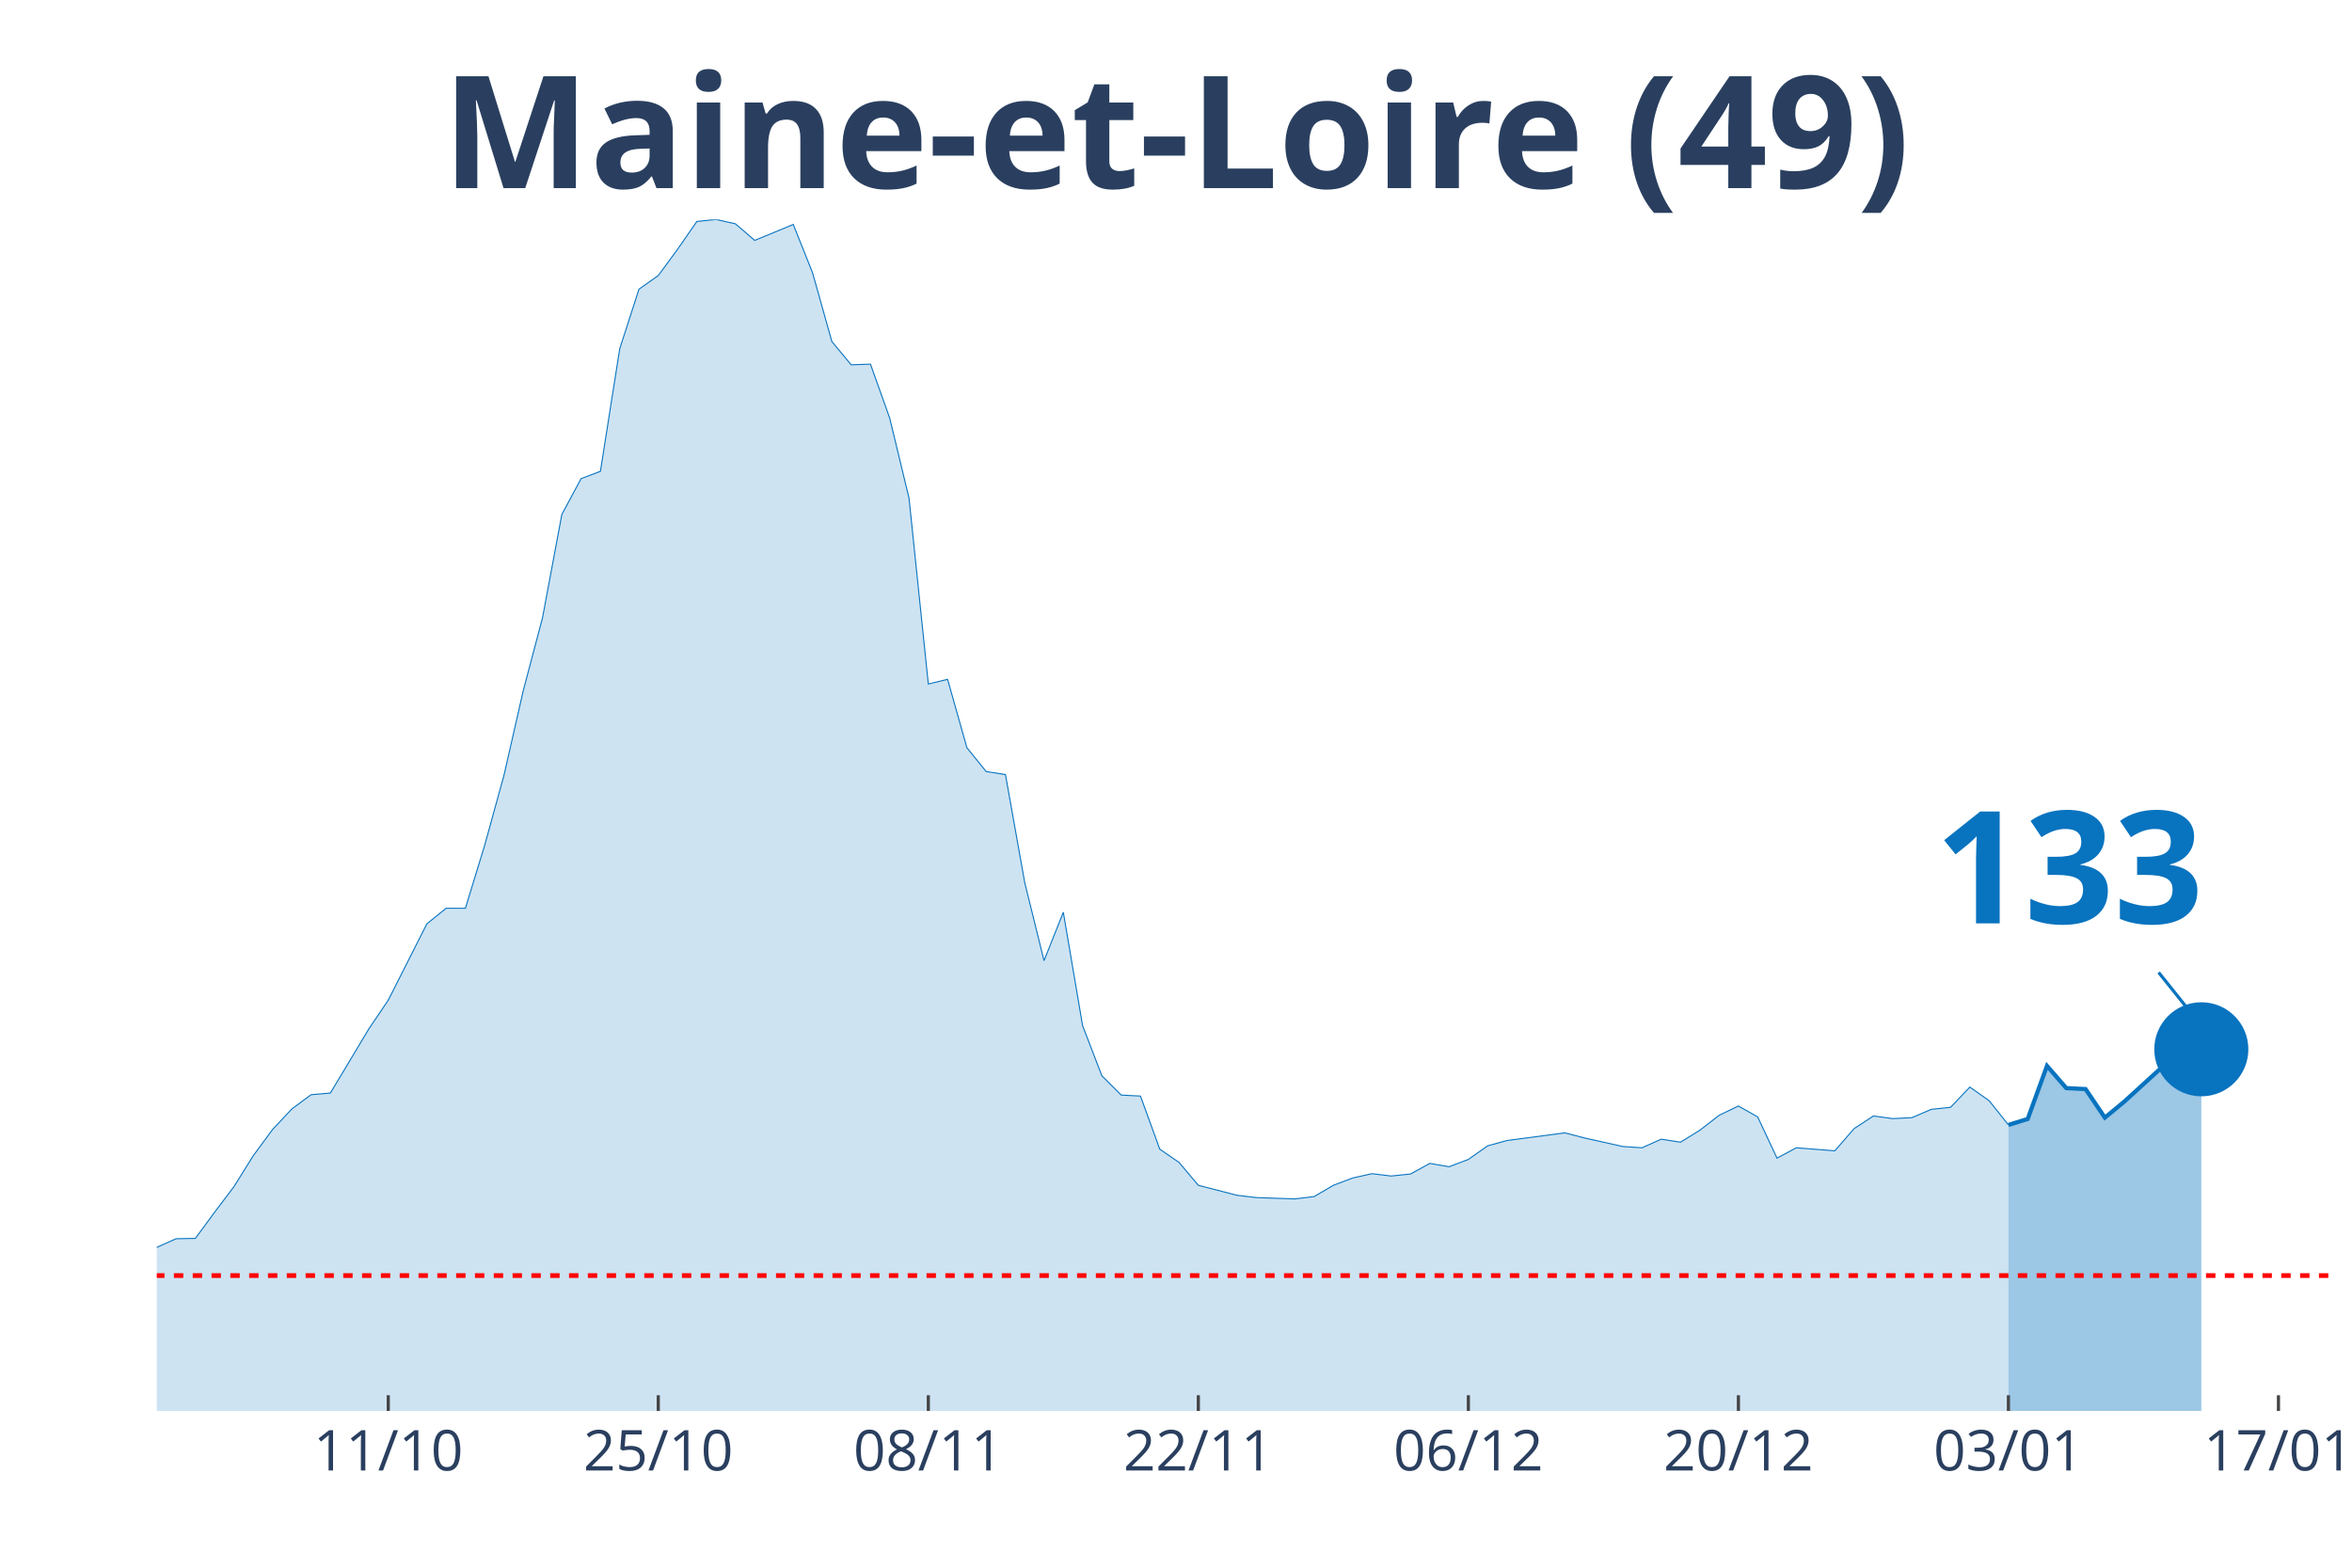
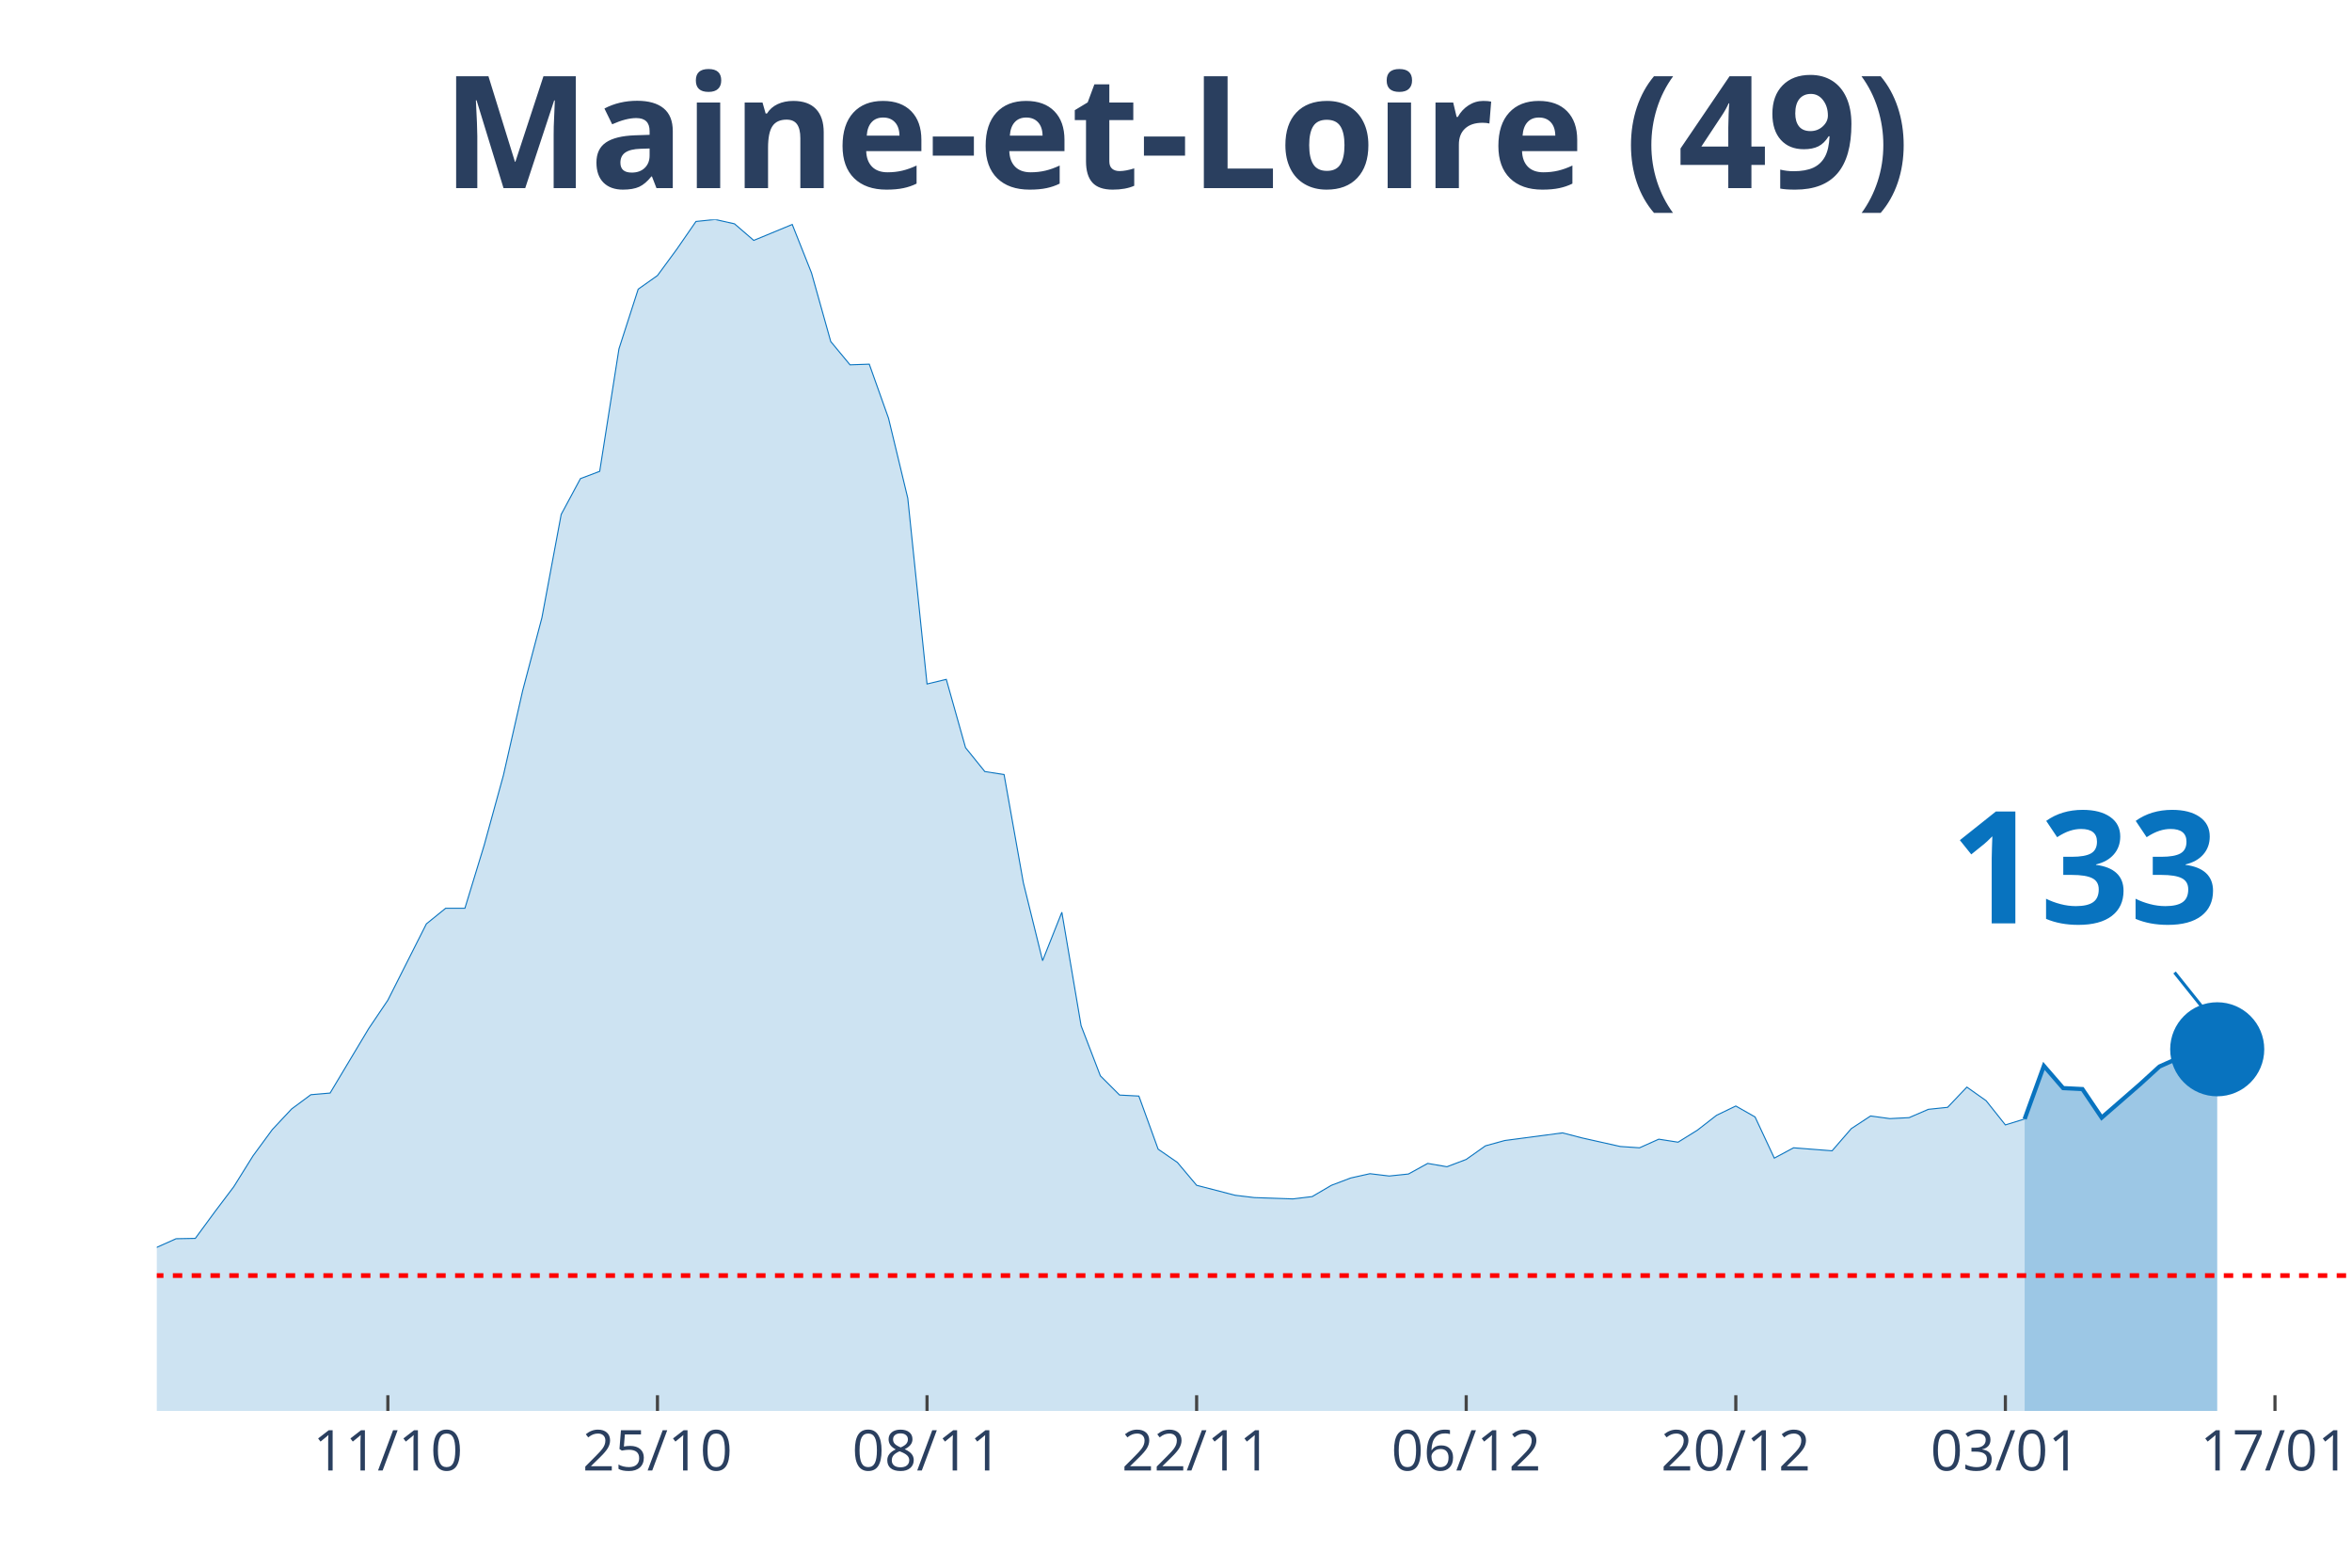
<svg xmlns="http://www.w3.org/2000/svg" class="main-svg" width="1125" height="750" style="" viewBox="0 0 750 500">
  <rect x="0" y="0" width="750" height="500" style="fill: rgb(0, 0, 0); fill-opacity: 0;" />
-   <defs id="defs-b69d40">
+   <defs id="defs-88525b">
    <g class="clips">
-       <clipPath id="clipb69d40xyplot" class="plotclip">
-         <rect width="695" height="380" />
+       <clipPath id="clip88525bxyplot" class="plotclip">
+         <rect width="700" height="380" />
      </clipPath>
-       <clipPath class="axesclip" id="clipb69d40x">
-         <rect x="50" y="0" width="695" height="500" />
+       <clipPath class="axesclip" id="clip88525bx">
+         <rect x="50" y="0" width="700" height="500" />
      </clipPath>
-       <clipPath class="axesclip" id="clipb69d40y">
+       <clipPath class="axesclip" id="clip88525by">
        <rect x="0" y="70" width="750" height="380" />
      </clipPath>
-       <clipPath class="axesclip" id="clipb69d40xy">
-         <rect x="50" y="70" width="695" height="380" />
+       <clipPath class="axesclip" id="clip88525bxy">
+         <rect x="50" y="70" width="700" height="380" />
      </clipPath>
    </g>
    <g class="gradients" />
  </defs>
  <g class="bglayer">
-     <rect class="bg" x="50" y="70" width="695" height="380" style="fill: rgb(0, 0, 0); fill-opacity: 0; stroke-width: 0;" />
+     <rect class="bg" x="50" y="70" width="700" height="380" style="fill: rgb(0, 0, 0); fill-opacity: 0; stroke-width: 0;" />
  </g>
  <g class="layer-below">
    <g class="imagelayer" />
    <g class="shapelayer" />
  </g>
  <g class="cartesianlayer">
    <g class="subplot xy">
      <g class="layer-subplot">
        <g class="shapelayer" />
        <g class="imagelayer" />
      </g>
      <g class="gridlayer">
        <g class="x">
-           <path class="xgrid crisp" transform="translate(123.81,0)" d="M0,70v380" style="stroke: rgb(255, 255, 255); stroke-opacity: 1; stroke-width: 1px;" />
-           <path class="xgrid crisp" transform="translate(209.91,0)" d="M0,70v380" style="stroke: rgb(255, 255, 255); stroke-opacity: 1; stroke-width: 1px;" />
-           <path class="xgrid crisp" transform="translate(296.02,0)" d="M0,70v380" style="stroke: rgb(255, 255, 255); stroke-opacity: 1; stroke-width: 1px;" />
-           <path class="xgrid crisp" transform="translate(382.12,0)" d="M0,70v380" style="stroke: rgb(255, 255, 255); stroke-opacity: 1; stroke-width: 1px;" />
-           <path class="xgrid crisp" transform="translate(468.23,0)" d="M0,70v380" style="stroke: rgb(255, 255, 255); stroke-opacity: 1; stroke-width: 1px;" />
-           <path class="xgrid crisp" transform="translate(554.34,0)" d="M0,70v380" style="stroke: rgb(255, 255, 255); stroke-opacity: 1; stroke-width: 1px;" />
-           <path class="xgrid crisp" transform="translate(640.44,0)" d="M0,70v380" style="stroke: rgb(255, 255, 255); stroke-opacity: 1; stroke-width: 1px;" />
-           <path class="xgrid crisp" transform="translate(726.55,0)" d="M0,70v380" style="stroke: rgb(255, 255, 255); stroke-opacity: 1; stroke-width: 1px;" />
+           <path class="xgrid crisp" transform="translate(123.68,0)" d="M0,70v380" style="stroke: rgb(255, 255, 255); stroke-opacity: 1; stroke-width: 1px;" />
+           <path class="xgrid crisp" transform="translate(209.65,0)" d="M0,70v380" style="stroke: rgb(255, 255, 255); stroke-opacity: 1; stroke-width: 1px;" />
+           <path class="xgrid crisp" transform="translate(295.61,0)" d="M0,70v380" style="stroke: rgb(255, 255, 255); stroke-opacity: 1; stroke-width: 1px;" />
+           <path class="xgrid crisp" transform="translate(381.58,0)" d="M0,70v380" style="stroke: rgb(255, 255, 255); stroke-opacity: 1; stroke-width: 1px;" />
+           <path class="xgrid crisp" transform="translate(467.54,0)" d="M0,70v380" style="stroke: rgb(255, 255, 255); stroke-opacity: 1; stroke-width: 1px;" />
+           <path class="xgrid crisp" transform="translate(553.51,0)" d="M0,70v380" style="stroke: rgb(255, 255, 255); stroke-opacity: 1; stroke-width: 1px;" />
+           <path class="xgrid crisp" transform="translate(639.47,0)" d="M0,70v380" style="stroke: rgb(255, 255, 255); stroke-opacity: 1; stroke-width: 1px;" />
+           <path class="xgrid crisp" transform="translate(725.44,0)" d="M0,70v380" style="stroke: rgb(255, 255, 255); stroke-opacity: 1; stroke-width: 1px;" />
        </g>
        <g class="y" />
      </g>
      <g class="zerolinelayer" />
      <path class="xlines-below" />
      <path class="ylines-below" />
      <g class="overlines-below" />
      <g class="xaxislayer-below" />
      <g class="yaxislayer-below" />
      <g class="overaxes-below" />
-       <g class="plot" transform="translate(50, 70)" clip-path="url('#clipb69d40xyplot')">
+       <g class="plot" transform="translate(50, 70)" clip-path="url('#clip88525bxyplot')">
        <g class="scatterlayer mlayer">
-           <g class="trace scatter tracea64b98" style="stroke-miterlimit: 2;">
+           <g class="trace scatter trace39052e" style="stroke-miterlimit: 2;">
            <g class="fills">
              <g>
-                 <path class="js-fill" d="M590.44,380L-836.46,380L-836.46,373.12L-811.86,370.69L-805.71,370.48L-738.05,376.51L-731.9,376.4L-448.98,375.98L-442.83,375.13L-387.48,372.38L-381.33,372.28L-307.52,368.04L-301.37,366.35L-282.92,363.81L-276.77,361.06L-264.47,356.4L-258.32,355.98L-215.27,358.62L-209.12,358.31L-196.81,355.66L-190.66,351.53L-166.06,333.02L-159.91,333.12L-141.46,315.98L-135.31,315.45L-116.86,315.03L-110.71,316.3L-98.41,317.78L-92.26,314.39L-86.11,312.8L-79.96,313.33L-73.81,313.65L-67.65,310.58L-55.35,312.8L-49.2,315.66L-43.05,318.62L-36.9,318.41L-30.75,318.73L-24.6,321.9L-18.45,326.98L-12.3,330.69L0,327.83L6.15,325.08L12.3,324.97L18.45,316.61L24.6,308.47L30.75,298.62L36.9,290.26L43.05,283.7L49.2,279.15L55.35,278.62L67.65,258.1L73.81,248.99L86.11,224.66L92.26,219.68L98.41,219.68L104.56,199.58L110.71,177.25L116.86,150.26L123.01,126.98L129.16,94.07L135.31,82.65L141.46,80.32L147.61,41.27L153.76,22.22L159.91,17.88L166.06,9.52L172.21,0.63L178.36,0L184.51,1.38L190.66,6.67L202.96,1.59L209.12,17.04L215.27,38.94L221.42,46.35L227.57,46.14L233.72,63.39L239.87,88.89L246.02,148.15L252.17,146.67L258.32,168.47L264.47,176.08L270.62,177.04L276.77,211.53L282.92,236.4L289.07,220.95L295.22,257.14L301.37,273.12L307.52,279.26L313.67,279.58L319.82,296.51L325.97,300.74L332.12,308.04L344.42,311.22L350.58,311.96L362.88,312.38L369.03,311.64L375.18,308.04L381.33,305.71L387.48,304.34L393.63,305.08L399.78,304.44L405.93,301.06L412.08,302.12L418.23,299.79L424.38,295.45L430.53,293.76L448.98,291.32L455.13,292.91L467.43,295.66L473.58,296.08L479.73,293.33L485.88,294.29L492.04,290.48L498.19,285.71L504.34,282.75L510.49,286.24L516.64,299.37L522.79,296.08L535.09,297.04L541.24,289.95L547.39,285.93L553.54,286.77L559.69,286.46L565.84,283.81L571.99,283.17L578.14,276.72L584.29,281.06L590.44,288.78" style="fill: rgb(8, 115, 191); fill-opacity: 0.2; stroke-width: 0;" />
+                 <path class="js-fill" d="M595.61,380L-835.09,380L-835.09,373.12L-810.53,370.69L-804.39,370.48L-736.84,376.51L-730.7,376.4L-454.39,376.19L-448.25,375.98L-386.84,372.38L-380.7,372.28L-307.02,368.04L-300.88,366.35L-282.46,363.81L-276.32,361.06L-264.04,356.4L-257.89,355.98L-214.91,358.62L-208.77,358.31L-196.49,355.66L-190.35,351.53L-165.79,333.02L-159.65,333.12L-141.23,315.98L-135.09,315.45L-116.67,315.03L-110.53,316.3L-98.25,317.78L-92.11,314.39L-85.96,312.8L-79.82,313.33L-73.68,313.65L-67.54,310.58L-55.26,312.8L-49.12,315.66L-42.98,318.62L-36.84,318.41L-30.7,318.73L-24.56,321.9L-18.42,326.98L-12.28,330.69L0,327.83L6.14,325.08L12.28,324.97L18.42,316.61L24.56,308.47L30.7,298.62L36.84,290.26L42.98,283.7L49.12,279.15L55.26,278.62L67.54,258.1L73.68,248.99L85.96,224.66L92.11,219.68L98.25,219.68L104.39,199.58L110.53,177.25L116.67,150.26L122.81,126.98L128.95,94.07L135.09,82.65L141.23,80.32L147.37,41.27L153.51,22.22L159.65,17.88L165.79,9.52L171.93,0.63L178.07,0L184.21,1.38L190.35,6.67L202.63,1.59L208.77,17.04L214.91,38.94L221.05,46.35L227.19,46.14L233.33,63.39L239.47,88.89L245.61,148.15L251.75,146.67L257.89,168.47L264.04,176.08L270.18,177.04L276.32,211.53L282.46,236.4L288.6,220.95L294.74,257.14L300.88,273.12L307.02,279.26L313.16,279.58L319.3,296.51L325.44,300.74L331.58,308.04L343.86,311.22L350,311.96L362.28,312.38L368.42,311.64L374.56,308.04L380.7,305.71L386.84,304.34L392.98,305.08L399.12,304.44L405.26,301.06L411.4,302.12L417.54,299.79L423.68,295.45L429.82,293.76L448.25,291.32L454.39,292.91L466.67,295.66L472.81,296.08L478.95,293.33L485.09,294.29L491.23,290.48L497.37,285.71L503.51,282.75L509.65,286.24L515.79,299.37L521.93,296.08L534.21,297.04L540.35,289.95L546.49,285.93L552.63,286.77L558.77,286.46L564.91,283.81L571.05,283.17L577.19,276.72L583.33,281.06L589.47,288.78L595.61,286.88" style="fill: rgb(8, 115, 191); fill-opacity: 0.2; stroke-width: 0;" />
              </g>
            </g>
            <g class="errorbars" />
            <g class="lines">
-               <path class="js-line" d="M-836.46,373.12L-811.86,370.69L-805.71,370.48L-738.05,376.51L-731.9,376.4L-448.98,375.98L-442.83,375.13L-387.48,372.38L-381.33,372.28L-307.52,368.04L-301.37,366.35L-282.92,363.81L-276.77,361.06L-264.47,356.4L-258.32,355.98L-215.27,358.62L-209.12,358.31L-196.81,355.66L-190.66,351.53L-166.06,333.02L-159.91,333.12L-141.46,315.98L-135.31,315.45L-116.86,315.03L-110.71,316.3L-98.41,317.78L-92.26,314.39L-86.11,312.8L-79.96,313.33L-73.81,313.65L-67.65,310.58L-55.35,312.8L-49.2,315.66L-43.05,318.62L-36.9,318.41L-30.75,318.73L-24.6,321.9L-18.45,326.98L-12.3,330.69L0,327.83L6.15,325.08L12.3,324.97L18.45,316.61L24.6,308.47L30.75,298.62L36.9,290.26L43.05,283.7L49.2,279.15L55.35,278.62L67.65,258.1L73.81,248.99L86.11,224.66L92.26,219.68L98.41,219.68L104.56,199.58L110.71,177.25L116.86,150.26L123.01,126.98L129.16,94.07L135.31,82.65L141.46,80.32L147.61,41.27L153.76,22.22L159.91,17.88L166.06,9.52L172.21,0.63L178.36,0L184.51,1.38L190.66,6.67L202.96,1.59L209.12,17.04L215.27,38.94L221.42,46.35L227.57,46.14L233.72,63.39L239.87,88.89L246.02,148.15L252.17,146.67L258.32,168.47L264.47,176.08L270.62,177.04L276.77,211.53L282.92,236.4L289.07,220.95L295.22,257.14L301.37,273.12L307.52,279.26L313.67,279.58L319.82,296.51L325.97,300.74L332.12,308.04L344.42,311.22L350.58,311.96L362.88,312.38L369.03,311.64L375.18,308.04L381.33,305.71L387.48,304.34L393.63,305.08L399.78,304.44L405.93,301.06L412.08,302.12L418.23,299.79L424.38,295.45L430.53,293.76L448.98,291.32L455.13,292.91L467.43,295.66L473.58,296.08L479.73,293.33L485.88,294.29L492.04,290.48L498.19,285.71L504.34,282.75L510.49,286.24L516.64,299.37L522.79,296.08L535.09,297.04L541.24,289.95L547.39,285.93L553.54,286.77L559.69,286.46L565.84,283.81L571.99,283.17L578.14,276.72L584.29,281.06L590.44,288.78" style="vector-effect: non-scaling-stroke; fill: none; stroke: rgb(8, 115, 191); stroke-opacity: 1; stroke-width: 0.5px; opacity: 1;" />
+               <path class="js-line" d="M-835.09,373.12L-810.53,370.69L-804.39,370.48L-736.84,376.51L-730.7,376.4L-454.39,376.19L-448.25,375.98L-386.84,372.38L-380.7,372.28L-307.02,368.04L-300.88,366.35L-282.46,363.81L-276.32,361.06L-264.04,356.4L-257.89,355.98L-214.91,358.62L-208.77,358.31L-196.49,355.66L-190.35,351.53L-165.79,333.02L-159.65,333.12L-141.23,315.98L-135.09,315.45L-116.67,315.03L-110.53,316.3L-98.25,317.78L-92.11,314.39L-85.96,312.8L-79.82,313.33L-73.68,313.65L-67.54,310.58L-55.26,312.8L-49.12,315.66L-42.98,318.62L-36.84,318.41L-30.7,318.73L-24.56,321.9L-18.42,326.98L-12.28,330.69L0,327.83L6.14,325.08L12.28,324.97L18.42,316.61L24.56,308.47L30.7,298.62L36.84,290.26L42.98,283.7L49.12,279.15L55.26,278.62L67.54,258.1L73.68,248.99L85.96,224.66L92.11,219.68L98.25,219.68L104.39,199.58L110.53,177.25L116.67,150.26L122.81,126.98L128.95,94.07L135.09,82.65L141.23,80.32L147.37,41.27L153.51,22.22L159.65,17.88L165.79,9.52L171.93,0.63L178.07,0L184.21,1.38L190.35,6.67L202.63,1.59L208.77,17.04L214.91,38.94L221.05,46.35L227.19,46.14L233.33,63.39L239.47,88.89L245.61,148.15L251.75,146.67L257.89,168.47L264.04,176.08L270.18,177.04L276.32,211.53L282.46,236.4L288.6,220.95L294.74,257.14L300.88,273.12L307.02,279.26L313.16,279.58L319.3,296.51L325.44,300.74L331.58,308.04L343.86,311.22L350,311.96L362.28,312.38L368.42,311.64L374.56,308.04L380.7,305.71L386.84,304.34L392.98,305.08L399.12,304.44L405.26,301.06L411.4,302.12L417.54,299.79L423.68,295.45L429.82,293.76L448.25,291.32L454.39,292.91L466.67,295.66L472.81,296.08L478.95,293.33L485.09,294.29L491.23,290.48L497.37,285.71L503.51,282.75L509.65,286.24L515.79,299.37L521.93,296.08L534.21,297.04L540.35,289.95L546.49,285.93L552.63,286.77L558.77,286.46L564.91,283.81L571.05,283.17L577.19,276.72L583.33,281.06L589.47,288.78L595.61,286.88" style="vector-effect: non-scaling-stroke; fill: none; stroke: rgb(8, 115, 191); stroke-opacity: 1; stroke-width: 0.5px; opacity: 1;" />
            </g>
            <g class="points" />
            <g class="text" />
          </g>
-           <g class="trace scatter trace4bd0e8" style="stroke-miterlimit: 2;">
+           <g class="trace scatter tracefe250b" style="stroke-miterlimit: 2;">
            <g class="fills">
              <g>
-                 <path class="js-fill" d="M651.95,380L590.44,380L590.44,288.78L596.59,286.88L602.74,269.95L608.89,277.04L615.04,277.35L621.19,286.46L627.35,281.38L639.65,270.16L645.8,267.72L651.95,264.66" style="fill: rgb(8, 115, 191); fill-opacity: 0.4; stroke-width: 0;" />
+                 <path class="js-fill" d="M657.02,380L595.61,380L595.61,286.88L601.75,269.95L607.89,277.04L614.04,277.35L620.18,286.46L632.46,275.77L638.6,270.16L650.88,264.66L657.02,264.66" style="fill: rgb(8, 115, 191); fill-opacity: 0.4; stroke-width: 0;" />
              </g>
            </g>
            <g class="errorbars" />
            <g class="lines">
-               <path class="js-line" d="M590.44,288.78L596.59,286.88L602.74,269.95L608.89,277.04L615.04,277.35L621.19,286.46L627.35,281.38L639.65,270.16L645.8,267.72L651.95,264.66" style="vector-effect: non-scaling-stroke; fill: none; stroke: rgb(8, 115, 191); stroke-opacity: 1; stroke-width: 2px; opacity: 1;" />
+               <path class="js-line" d="M595.61,286.88L601.75,269.95L607.89,277.04L614.04,277.35L620.18,286.46L632.46,275.77L638.6,270.16L650.88,264.66L657.02,264.66" style="vector-effect: non-scaling-stroke; fill: none; stroke: rgb(8, 115, 191); stroke-opacity: 1; stroke-width: 2px; opacity: 1;" />
            </g>
            <g class="points" />
            <g class="text" />
          </g>
-           <g class="trace scatter trace276f57" style="stroke-miterlimit: 2; opacity: 1;">
+           <g class="trace scatter trace821cfd" style="stroke-miterlimit: 2; opacity: 1;">
            <g class="fills" />
            <g class="errorbars" />
            <g class="lines" />
            <g class="points">
-               <path class="point" transform="translate(651.95,264.66)" d="M15,0A15,15 0 1,1 0,-15A15,15 0 0,1 15,0Z" style="opacity: 1; stroke-width: 0px; fill: rgb(8, 115, 191); fill-opacity: 1;" />
+               <path class="point" transform="translate(657.02,264.66)" d="M15,0A15,15 0 1,1 0,-15A15,15 0 0,1 15,0Z" style="opacity: 1; stroke-width: 0px; fill: rgb(8, 115, 191); fill-opacity: 1;" />
            </g>
            <g class="text" />
          </g>
        </g>
      </g>
      <g class="overplot" />
      <path class="xlines-above crisp" style="fill: none; stroke-width: 1px; stroke: rgb(0, 0, 0); stroke-opacity: 0;" d="" />
      <path class="ylines-above crisp" style="fill: none;" d="M0,0" />
      <g class="overlines-above" />
      <g class="xaxislayer-above">
-         <path class="xtick ticks crisp" d="M0,450v-5" transform="translate(123.81,0)" style="stroke: rgb(68, 68, 68); stroke-opacity: 1; stroke-width: 1px;" />
-         <path class="xtick ticks crisp" d="M0,450v-5" transform="translate(209.91,0)" style="stroke: rgb(68, 68, 68); stroke-opacity: 1; stroke-width: 1px;" />
-         <path class="xtick ticks crisp" d="M0,450v-5" transform="translate(296.02,0)" style="stroke: rgb(68, 68, 68); stroke-opacity: 1; stroke-width: 1px;" />
-         <path class="xtick ticks crisp" d="M0,450v-5" transform="translate(382.12,0)" style="stroke: rgb(68, 68, 68); stroke-opacity: 1; stroke-width: 1px;" />
-         <path class="xtick ticks crisp" d="M0,450v-5" transform="translate(468.23,0)" style="stroke: rgb(68, 68, 68); stroke-opacity: 1; stroke-width: 1px;" />
-         <path class="xtick ticks crisp" d="M0,450v-5" transform="translate(554.34,0)" style="stroke: rgb(68, 68, 68); stroke-opacity: 1; stroke-width: 1px;" />
-         <path class="xtick ticks crisp" d="M0,450v-5" transform="translate(640.44,0)" style="stroke: rgb(68, 68, 68); stroke-opacity: 1; stroke-width: 1px;" />
-         <path class="xtick ticks crisp" d="M0,450v-5" transform="translate(726.55,0)" style="stroke: rgb(68, 68, 68); stroke-opacity: 1; stroke-width: 1px;" />
+         <path class="xtick ticks crisp" d="M0,450v-5" transform="translate(123.68,0)" style="stroke: rgb(68, 68, 68); stroke-opacity: 1; stroke-width: 1px;" />
+         <path class="xtick ticks crisp" d="M0,450v-5" transform="translate(209.65,0)" style="stroke: rgb(68, 68, 68); stroke-opacity: 1; stroke-width: 1px;" />
+         <path class="xtick ticks crisp" d="M0,450v-5" transform="translate(295.61,0)" style="stroke: rgb(68, 68, 68); stroke-opacity: 1; stroke-width: 1px;" />
+         <path class="xtick ticks crisp" d="M0,450v-5" transform="translate(381.58,0)" style="stroke: rgb(68, 68, 68); stroke-opacity: 1; stroke-width: 1px;" />
+         <path class="xtick ticks crisp" d="M0,450v-5" transform="translate(467.54,0)" style="stroke: rgb(68, 68, 68); stroke-opacity: 1; stroke-width: 1px;" />
+         <path class="xtick ticks crisp" d="M0,450v-5" transform="translate(553.51,0)" style="stroke: rgb(68, 68, 68); stroke-opacity: 1; stroke-width: 1px;" />
+         <path class="xtick ticks crisp" d="M0,450v-5" transform="translate(639.47,0)" style="stroke: rgb(68, 68, 68); stroke-opacity: 1; stroke-width: 1px;" />
+         <path class="xtick ticks crisp" d="M0,450v-5" transform="translate(725.44,0)" style="stroke: rgb(68, 68, 68); stroke-opacity: 1; stroke-width: 1px;" />
        <g class="xtick">
-           <text text-anchor="middle" x="0" y="469" transform="translate(123.81,0)" style="font-family: 'Open Sans', verdana, arial, sans-serif; font-size: 18px; fill: rgb(42, 63, 95); fill-opacity: 1; white-space: pre;">11/10</text>
+           <text text-anchor="middle" x="0" y="469" transform="translate(123.68,0)" style="font-family: 'Open Sans', verdana, arial, sans-serif; font-size: 18px; fill: rgb(42, 63, 95); fill-opacity: 1; white-space: pre;">11/10</text>
        </g>
        <g class="xtick">
-           <text text-anchor="middle" x="0" y="469" transform="translate(209.91,0)" style="font-family: 'Open Sans', verdana, arial, sans-serif; font-size: 18px; fill: rgb(42, 63, 95); fill-opacity: 1; white-space: pre;">25/10</text>
+           <text text-anchor="middle" x="0" y="469" transform="translate(209.65,0)" style="font-family: 'Open Sans', verdana, arial, sans-serif; font-size: 18px; fill: rgb(42, 63, 95); fill-opacity: 1; white-space: pre;">25/10</text>
        </g>
        <g class="xtick">
-           <text text-anchor="middle" x="0" y="469" transform="translate(296.02,0)" style="font-family: 'Open Sans', verdana, arial, sans-serif; font-size: 18px; fill: rgb(42, 63, 95); fill-opacity: 1; white-space: pre;">08/11</text>
+           <text text-anchor="middle" x="0" y="469" transform="translate(295.61,0)" style="font-family: 'Open Sans', verdana, arial, sans-serif; font-size: 18px; fill: rgb(42, 63, 95); fill-opacity: 1; white-space: pre;">08/11</text>
        </g>
        <g class="xtick">
-           <text text-anchor="middle" x="0" y="469" transform="translate(382.12,0)" style="font-family: 'Open Sans', verdana, arial, sans-serif; font-size: 18px; fill: rgb(42, 63, 95); fill-opacity: 1; white-space: pre;">22/11</text>
+           <text text-anchor="middle" x="0" y="469" transform="translate(381.58,0)" style="font-family: 'Open Sans', verdana, arial, sans-serif; font-size: 18px; fill: rgb(42, 63, 95); fill-opacity: 1; white-space: pre;">22/11</text>
        </g>
        <g class="xtick">
-           <text text-anchor="middle" x="0" y="469" transform="translate(468.23,0)" style="font-family: 'Open Sans', verdana, arial, sans-serif; font-size: 18px; fill: rgb(42, 63, 95); fill-opacity: 1; white-space: pre;">06/12</text>
+           <text text-anchor="middle" x="0" y="469" transform="translate(467.54,0)" style="font-family: 'Open Sans', verdana, arial, sans-serif; font-size: 18px; fill: rgb(42, 63, 95); fill-opacity: 1; white-space: pre;">06/12</text>
        </g>
        <g class="xtick">
-           <text text-anchor="middle" x="0" y="469" transform="translate(554.34,0)" style="font-family: 'Open Sans', verdana, arial, sans-serif; font-size: 18px; fill: rgb(42, 63, 95); fill-opacity: 1; white-space: pre;">20/12</text>
+           <text text-anchor="middle" x="0" y="469" transform="translate(553.51,0)" style="font-family: 'Open Sans', verdana, arial, sans-serif; font-size: 18px; fill: rgb(42, 63, 95); fill-opacity: 1; white-space: pre;">20/12</text>
        </g>
        <g class="xtick">
-           <text text-anchor="middle" x="0" y="469" transform="translate(640.44,0)" style="font-family: 'Open Sans', verdana, arial, sans-serif; font-size: 18px; fill: rgb(42, 63, 95); fill-opacity: 1; white-space: pre;">03/01</text>
+           <text text-anchor="middle" x="0" y="469" transform="translate(639.47,0)" style="font-family: 'Open Sans', verdana, arial, sans-serif; font-size: 18px; fill: rgb(42, 63, 95); fill-opacity: 1; white-space: pre;">03/01</text>
        </g>
        <g class="xtick">
-           <text text-anchor="middle" x="0" y="469" transform="translate(726.55,0)" style="font-family: 'Open Sans', verdana, arial, sans-serif; font-size: 18px; fill: rgb(42, 63, 95); fill-opacity: 1; white-space: pre;">17/01</text>
+           <text text-anchor="middle" x="0" y="469" transform="translate(725.44,0)" style="font-family: 'Open Sans', verdana, arial, sans-serif; font-size: 18px; fill: rgb(42, 63, 95); fill-opacity: 1; white-space: pre;">17/01</text>
        </g>
      </g>
      <g class="yaxislayer-above" />
      <g class="overaxes-above" />
    </g>
  </g>
  <g class="polarlayer" />
  <g class="ternarylayer" />
  <g class="geolayer" />
  <g class="funnelarealayer" />
  <g class="pielayer" />
  <g class="treemaplayer" />
  <g class="sunburstlayer" />
  <g class="glimages" />
-   <defs id="topdefs-b69d40">
+   <defs id="topdefs-88525b">
    <g class="clips" />
  </defs>
  <g class="layer-above">
    <g class="imagelayer" />
    <g class="shapelayer">
-       <path data-index="0" fill-rule="evenodd" d="M-3406.55,406.83L1089.42,406.83" clip-path="url('#clipb69d40xy')" style="opacity: 1; stroke: rgb(255, 0, 0); stroke-opacity: 1; fill: rgb(0, 0, 0); fill-opacity: 0; stroke-dasharray: 3px, 3px; stroke-width: 1.5px;" />
+       <path data-index="0" fill-rule="evenodd" d="M-3400.88,406.83L1087.72,406.83" clip-path="url('#clip88525bxy')" style="opacity: 1; stroke: rgb(255, 0, 0); stroke-opacity: 1; fill: rgb(0, 0, 0); fill-opacity: 0; stroke-dasharray: 3px, 3px; stroke-width: 1.5px;" />
    </g>
  </g>
  <g class="infolayer">
    <g class="g-gtitle">
      <text class="gtitle" x="375" y="25" text-anchor="middle" dy="0.7em" style="font-family: 'Open Sans', verdana, arial, sans-serif; font-size: 50px; fill: rgb(42, 63, 95); opacity: 1; font-weight: normal; white-space: pre;">
        <tspan style="font-weight:bold">Maine-et-Loire (49)</tspan>
      </text>
    </g>
    <g class="g-xtitle" />
    <g class="annotation" data-index="0" style="opacity: 1;">
-       <g class="annotation-text-g" transform="rotate(0,659.95,274.66)">
-         <g class="cursor-pointer" transform="translate(602, 239)">
+       <g class="annotation-text-g" transform="rotate(0,665.02,274.66)">
+         <g class="cursor-pointer" transform="translate(607, 239)">
          <rect class="bg" x="0.5" y="0.5" width="115" height="71" style="stroke-width: 1px; stroke: rgb(0, 0, 0); stroke-opacity: 0; fill: rgb(255, 255, 255); fill-opacity: 0.6;" />
          <text class="annotation-text" text-anchor="middle" x="57.812" y="55.5" style="font-family: 'Open Sans', verdana, arial, sans-serif; font-size: 50px; fill: rgb(8, 115, 191); fill-opacity: 1; white-space: pre;">
            <tspan style="font-weight:bold">133 </tspan>
          </text>
        </g>
      </g>
      <g class="annotation-arrow-g" style="opacity: 1;">
-         <path d="M688.35,310.16L699.95,324.66" style="stroke-width: 1px; stroke: rgb(8, 115, 191); stroke-opacity: 1; stroke-dasharray: 0px, 0px, 18.569px, 18.569px;" />
+         <path d="M693.42,310.16L705.02,324.66" style="stroke-width: 1px; stroke: rgb(8, 115, 191); stroke-opacity: 1; stroke-dasharray: 0px, 0px, 18.569px, 18.569px;" />
      </g>
    </g>
  </g>
</svg>
